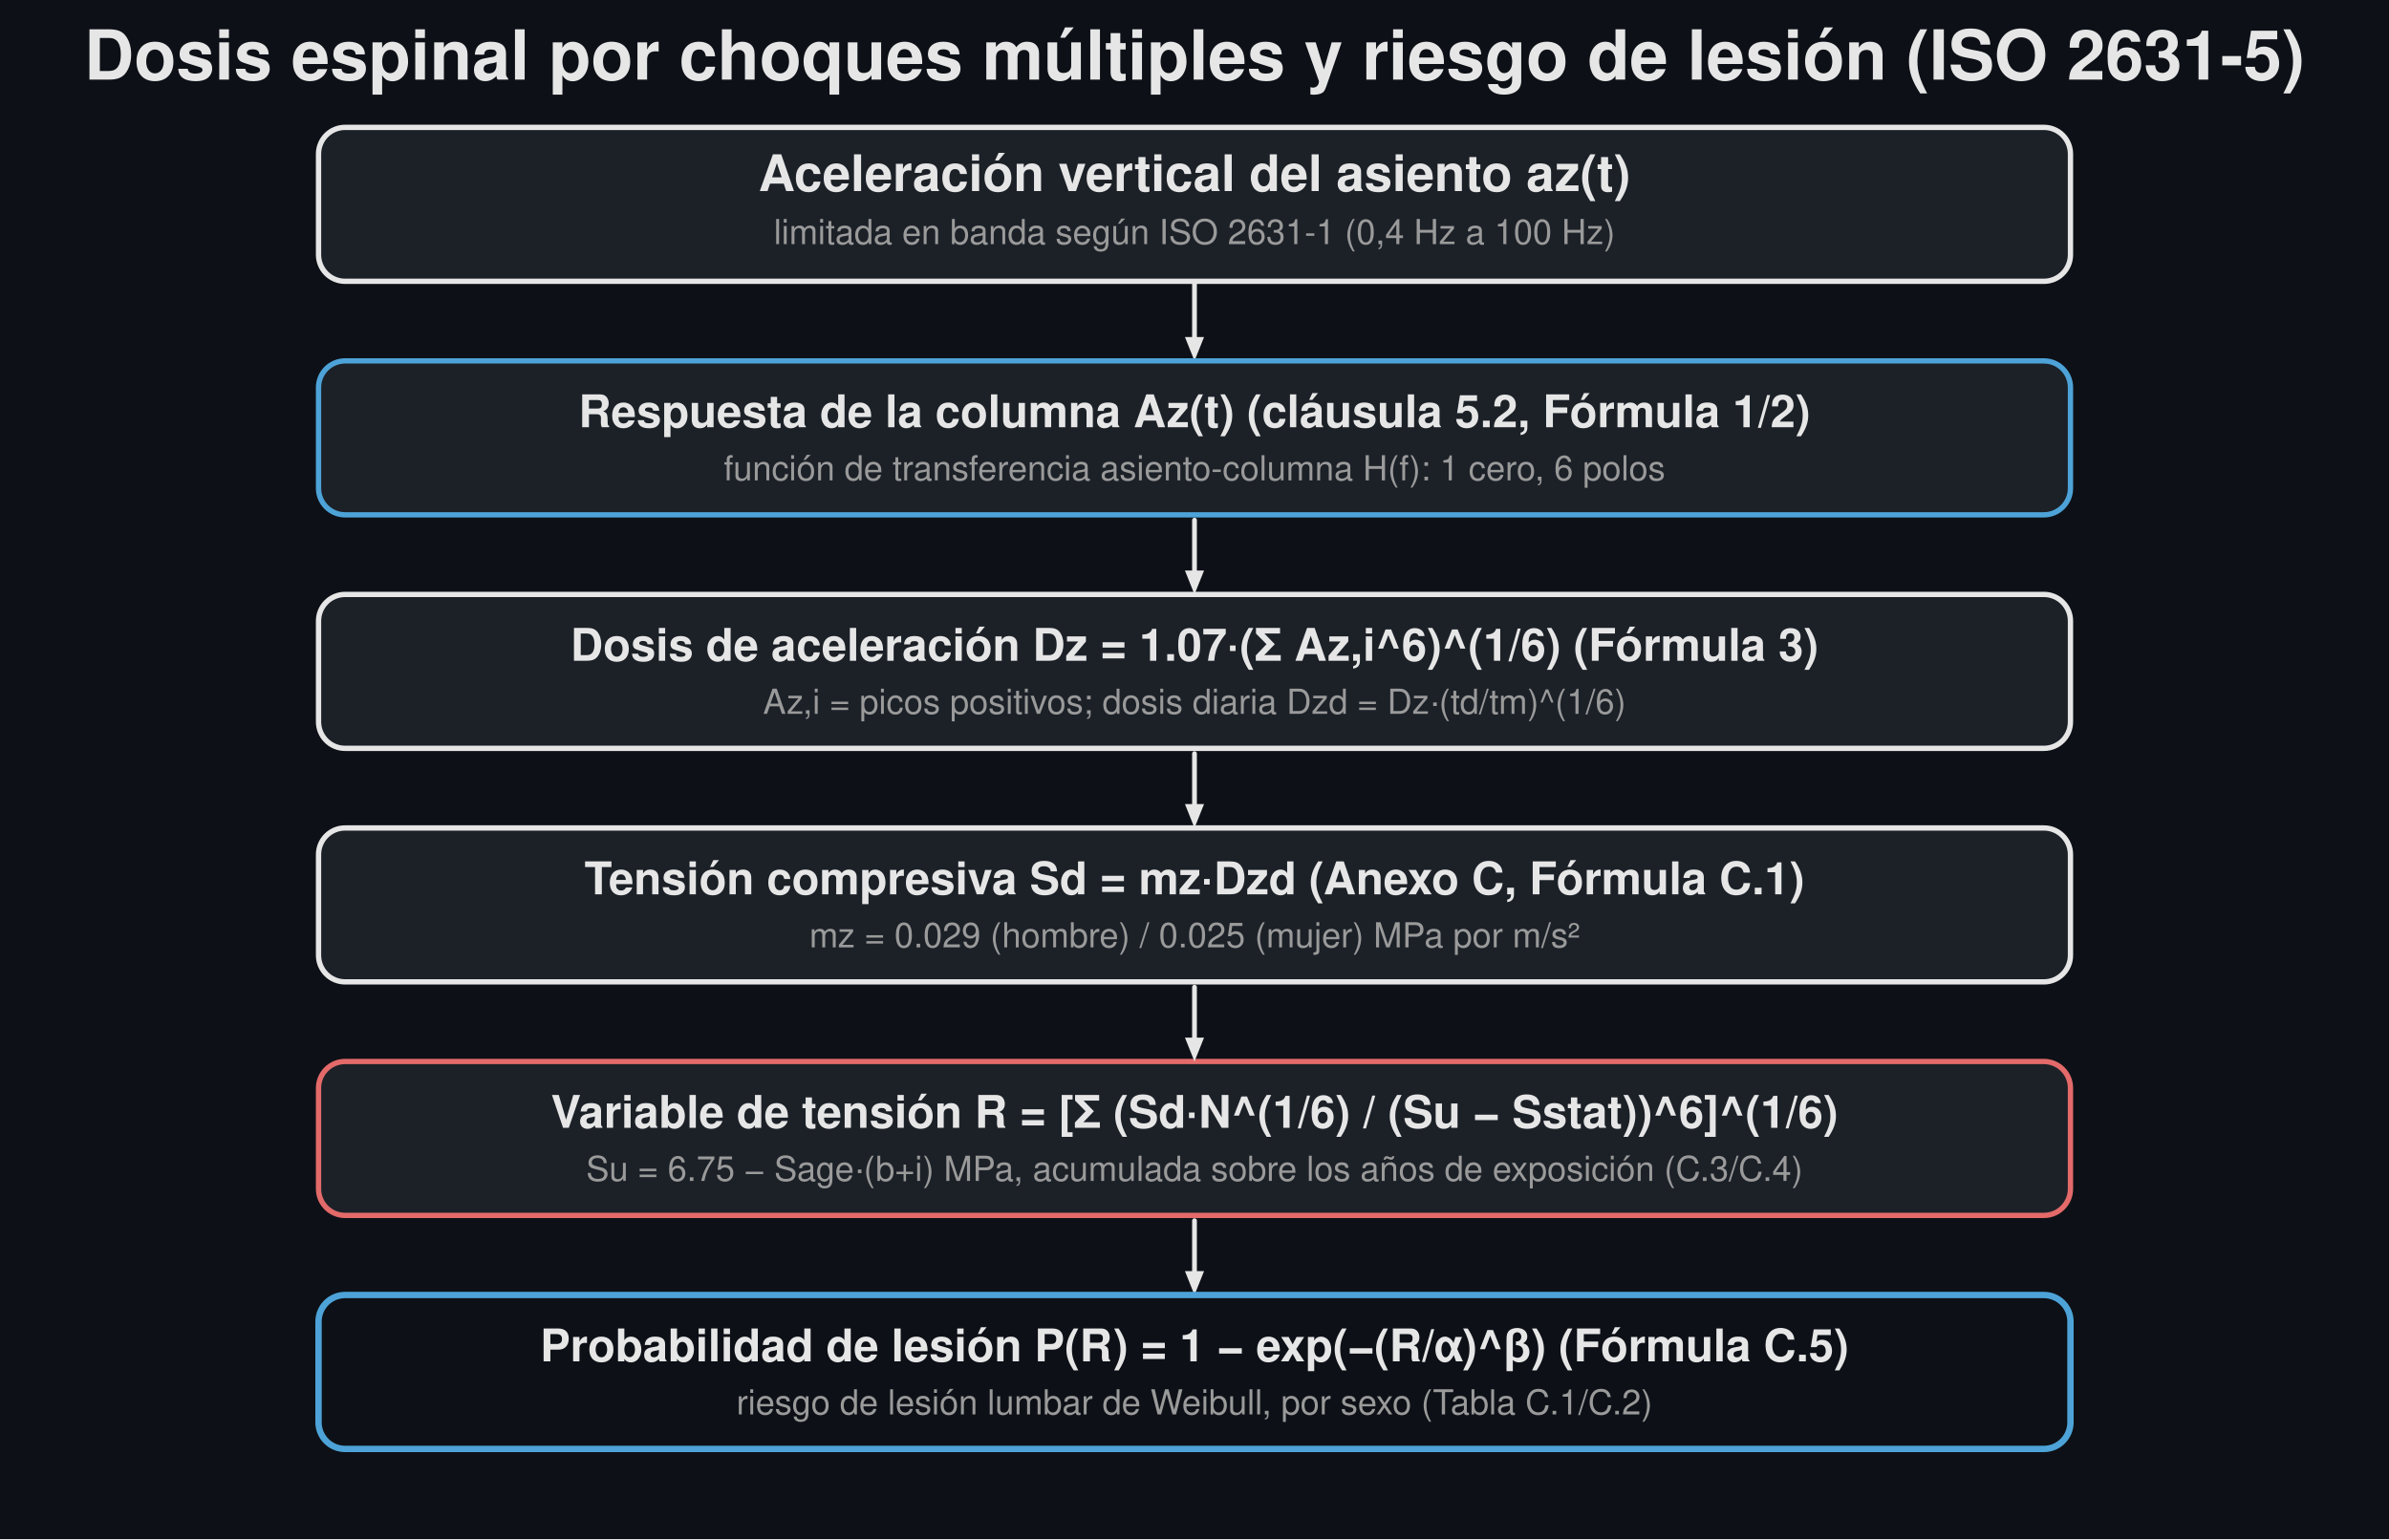
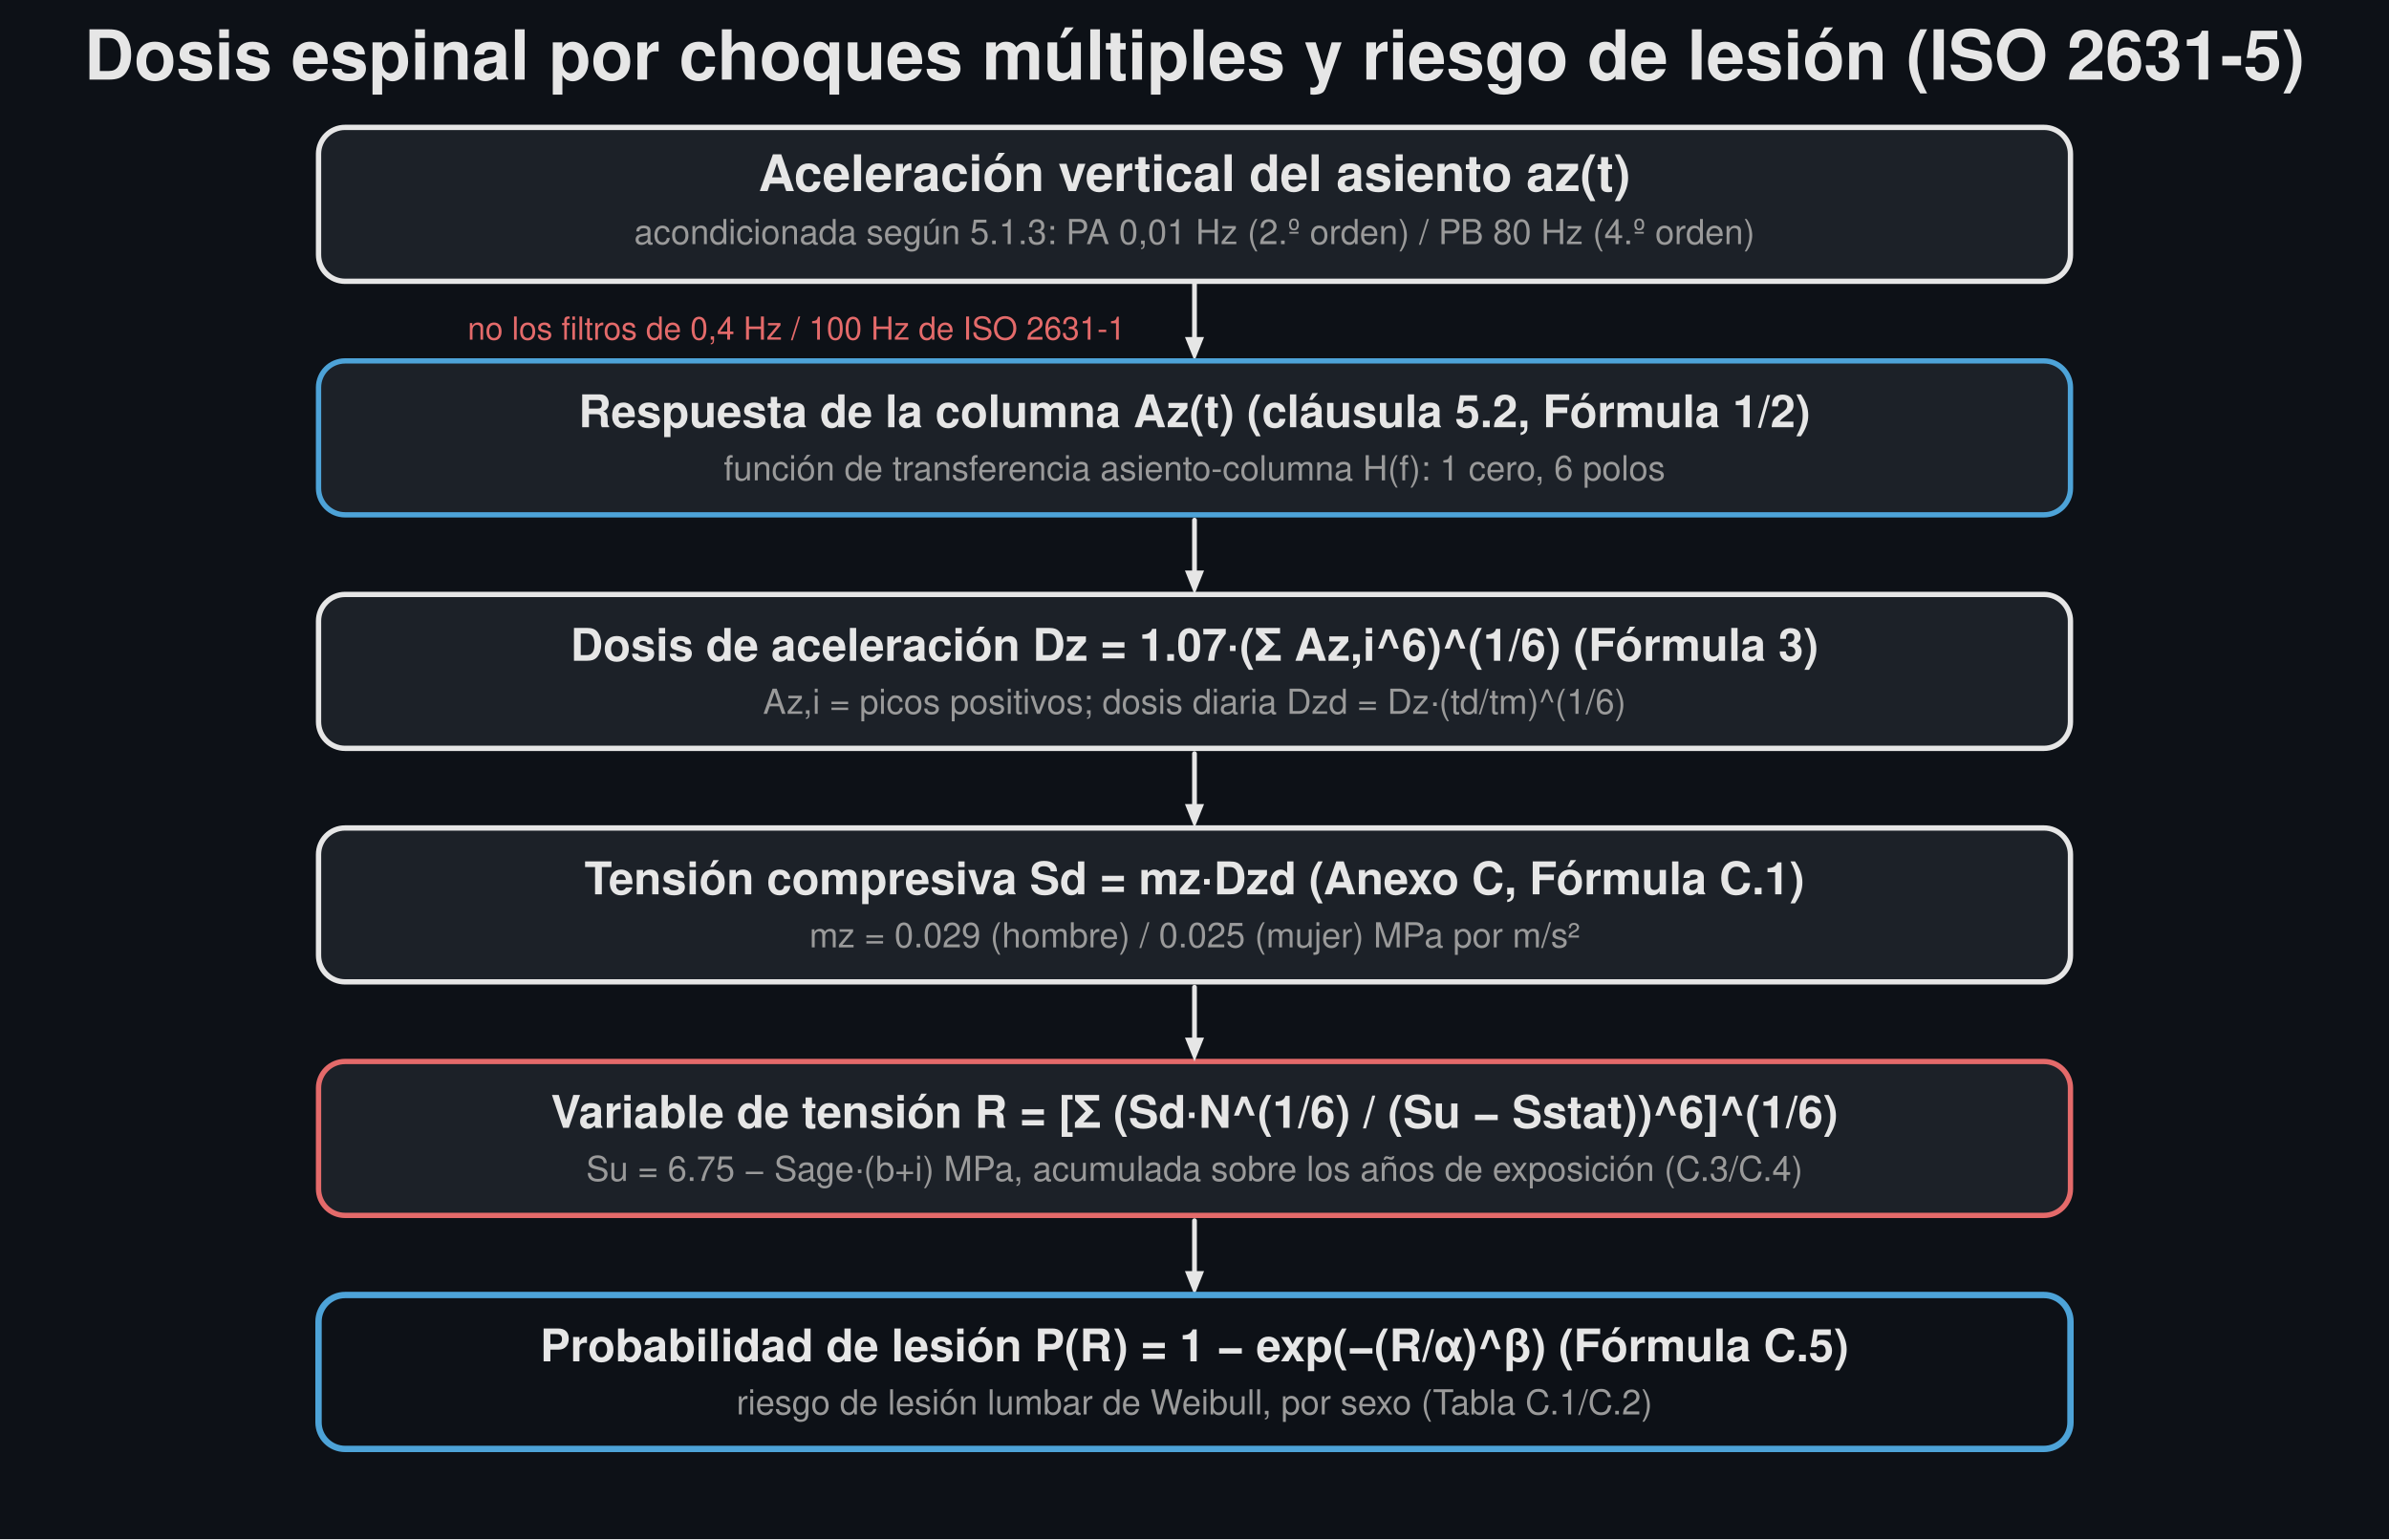
<svg xmlns="http://www.w3.org/2000/svg" width="900" height="580" viewBox="0 0 900 580">
  <rect width="900" height="580" fill="#0d1117" />
  <text x="450.0" y="30" font-family="Segoe UI, Helvetica, Arial, sans-serif" font-size="26" font-weight="600" fill="#e6e6e6" text-anchor="middle">Dosis espinal por choques múltiples y riesgo de lesión (ISO 2631-5)</text>
  <rect x="120.0" y="48" width="660.0" height="58.0" rx="10" fill="#1c2128" stroke="#e6e6e6" stroke-width="2" />
  <text x="450.0" y="72" font-family="Segoe UI, Helvetica, Arial, sans-serif" font-size="19" fill="#e6e6e6" text-anchor="middle" font-weight="600">Aceleración vertical del asiento  az(t)</text>
-   <text x="450.0" y="92" font-family="Segoe UI, Helvetica, Arial, sans-serif" font-size="13" fill="#9a9a9a" text-anchor="middle">limitada en banda según ISO 2631-1  (0,4 Hz a 100 Hz)</text>
+   <text x="450.0" y="92" font-family="Segoe UI, Helvetica, Arial, sans-serif" font-size="13" fill="#9a9a9a" text-anchor="middle">acondicionada según 5.1.3:  PA 0,01 Hz (2.º orden) / PB 80 Hz (4.º orden)</text>
  <line x1="450.0" y1="106" x2="450.0" y2="127.0" stroke="#e6e6e6" stroke-width="1.8" stroke-linecap="round" />
  <path d="M 450.0 136.0 L 446.4 127.0 L 453.6 127.0 Z" fill="#e6e6e6" stroke="none" stroke-width="1.5" stroke-linejoin="round" />
+   <text x="424.0" y="128" font-family="Segoe UI, Helvetica, Arial, sans-serif" font-size="12" fill="#e46a6a" text-anchor="end">no los filtros de 0,4 Hz / 100 Hz de ISO 2631-1</text>
  <rect x="120.0" y="136" width="660.0" height="58.0" rx="10" fill="#1c2128" stroke="#4da3d8" stroke-width="2" />
  <text x="450.0" y="161" font-family="Segoe UI, Helvetica, Arial, sans-serif" font-size="17" fill="#e6e6e6" text-anchor="middle" font-weight="600">Respuesta de la columna  Az(t)  (cláusula 5.2, Fórmula 1/2)</text>
  <text x="450.0" y="181" font-family="Segoe UI, Helvetica, Arial, sans-serif" font-size="13" fill="#9a9a9a" text-anchor="middle">función de transferencia asiento-columna H(f): 1 cero, 6 polos</text>
  <rect x="120.0" y="224" width="660.0" height="58.0" rx="10" fill="#1c2128" stroke="#e6e6e6" stroke-width="2" />
  <text x="450.0" y="249" font-family="Segoe UI, Helvetica, Arial, sans-serif" font-size="17" fill="#e6e6e6" text-anchor="middle" font-weight="600">Dosis de aceleración  Dz = 1.07·(Σ Az,i^6)^(1/6)  (Fórmula 3)</text>
  <text x="450.0" y="269" font-family="Segoe UI, Helvetica, Arial, sans-serif" font-size="13" fill="#9a9a9a" text-anchor="middle">Az,i = picos positivos;   dosis diaria Dzd = Dz·(td/tm)^(1/6)</text>
  <rect x="120.0" y="312" width="660.0" height="58.0" rx="10" fill="#1c2128" stroke="#e6e6e6" stroke-width="2" />
  <text x="450.0" y="337" font-family="Segoe UI, Helvetica, Arial, sans-serif" font-size="17" fill="#e6e6e6" text-anchor="middle" font-weight="600">Tensión compresiva  Sd = mz·Dzd  (Anexo C, Fórmula C.1)</text>
  <text x="450.0" y="357" font-family="Segoe UI, Helvetica, Arial, sans-serif" font-size="13" fill="#9a9a9a" text-anchor="middle">mz = 0.029 (hombre) / 0.025 (mujer) MPa por m/s²</text>
  <rect x="120.0" y="400" width="660.0" height="58.0" rx="10" fill="#1c2128" stroke="#e46a6a" stroke-width="2" />
  <text x="450.0" y="425" font-family="Segoe UI, Helvetica, Arial, sans-serif" font-size="17" fill="#e6e6e6" text-anchor="middle" font-weight="600">Variable de tensión  R = [Σ (Sd·N^(1/6) / (Su − Sstat))^6]^(1/6)</text>
  <text x="450.0" y="445" font-family="Segoe UI, Helvetica, Arial, sans-serif" font-size="13" fill="#9a9a9a" text-anchor="middle">Su = 6.75 − Sage·(b+i) MPa, acumulada sobre los años de exposición (C.3/C.4)</text>
  <line x1="450.0" y1="196" x2="450.0" y2="215.0" stroke="#e6e6e6" stroke-width="1.8" stroke-linecap="round" />
  <path d="M 450.0 224.0 L 446.4 215.0 L 453.6 215.0 Z" fill="#e6e6e6" stroke="none" stroke-width="1.5" stroke-linejoin="round" />
  <line x1="450.0" y1="284" x2="450.0" y2="303.0" stroke="#e6e6e6" stroke-width="1.8" stroke-linecap="round" />
  <path d="M 450.0 312.0 L 446.4 303.0 L 453.6 303.0 Z" fill="#e6e6e6" stroke="none" stroke-width="1.5" stroke-linejoin="round" />
  <line x1="450.0" y1="372" x2="450.0" y2="391.0" stroke="#e6e6e6" stroke-width="1.8" stroke-linecap="round" />
  <path d="M 450.0 400.0 L 446.4 391.0 L 453.6 391.0 Z" fill="#e6e6e6" stroke="none" stroke-width="1.5" stroke-linejoin="round" />
  <line x1="450.0" y1="460" x2="450.0" y2="479.0" stroke="#e6e6e6" stroke-width="1.8" stroke-linecap="round" />
  <path d="M 450.0 488.0 L 446.4 479.0 L 453.6 479.0 Z" fill="#e6e6e6" stroke="none" stroke-width="1.5" stroke-linejoin="round" />
  <rect x="120.0" y="488" width="660.0" height="58" rx="10" fill="none" stroke="#4da3d8" stroke-width="2.4" />
  <text x="450.0" y="513" font-family="Segoe UI, Helvetica, Arial, sans-serif" font-size="17" fill="#e6e6e6" text-anchor="middle" font-weight="600">Probabilidad de lesión  P(R) = 1 − exp(−(R/α)^β)  (Fórmula C.5)</text>
  <text x="450.0" y="533" font-family="Segoe UI, Helvetica, Arial, sans-serif" font-size="13" fill="#9a9a9a" text-anchor="middle">riesgo de lesión lumbar de Weibull, por sexo (Tabla C.1/C.2)</text>
</svg>
